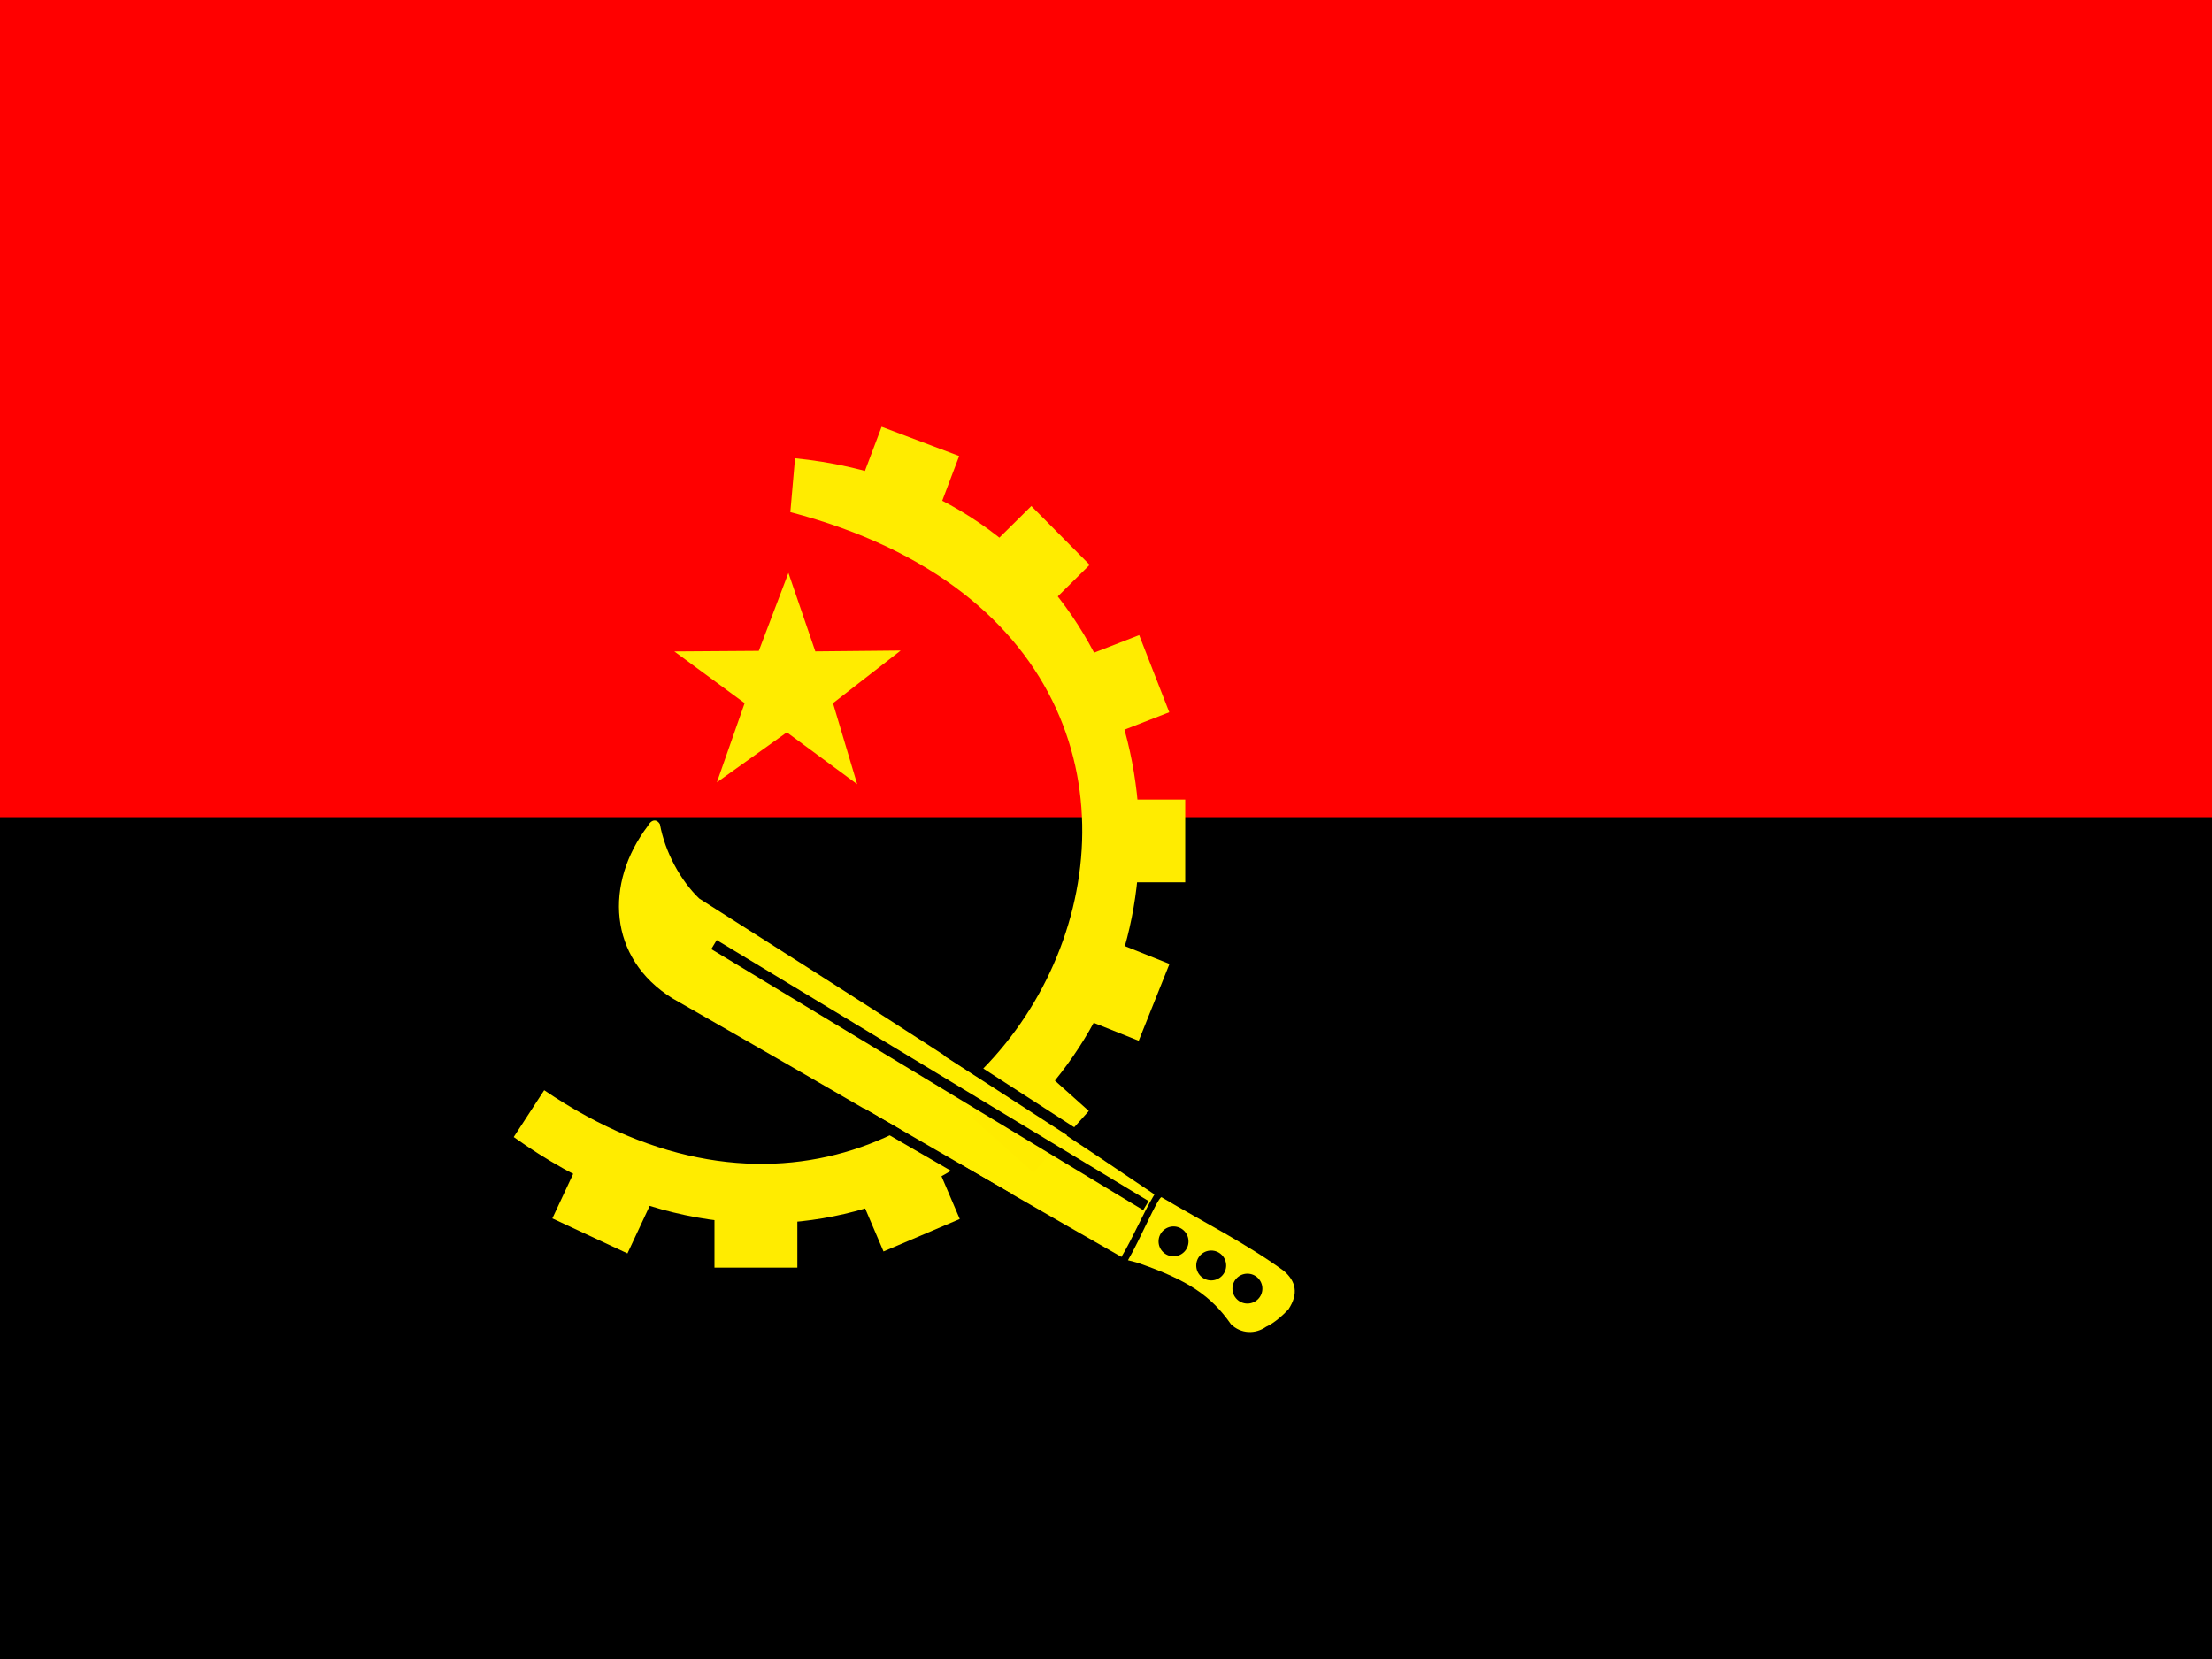
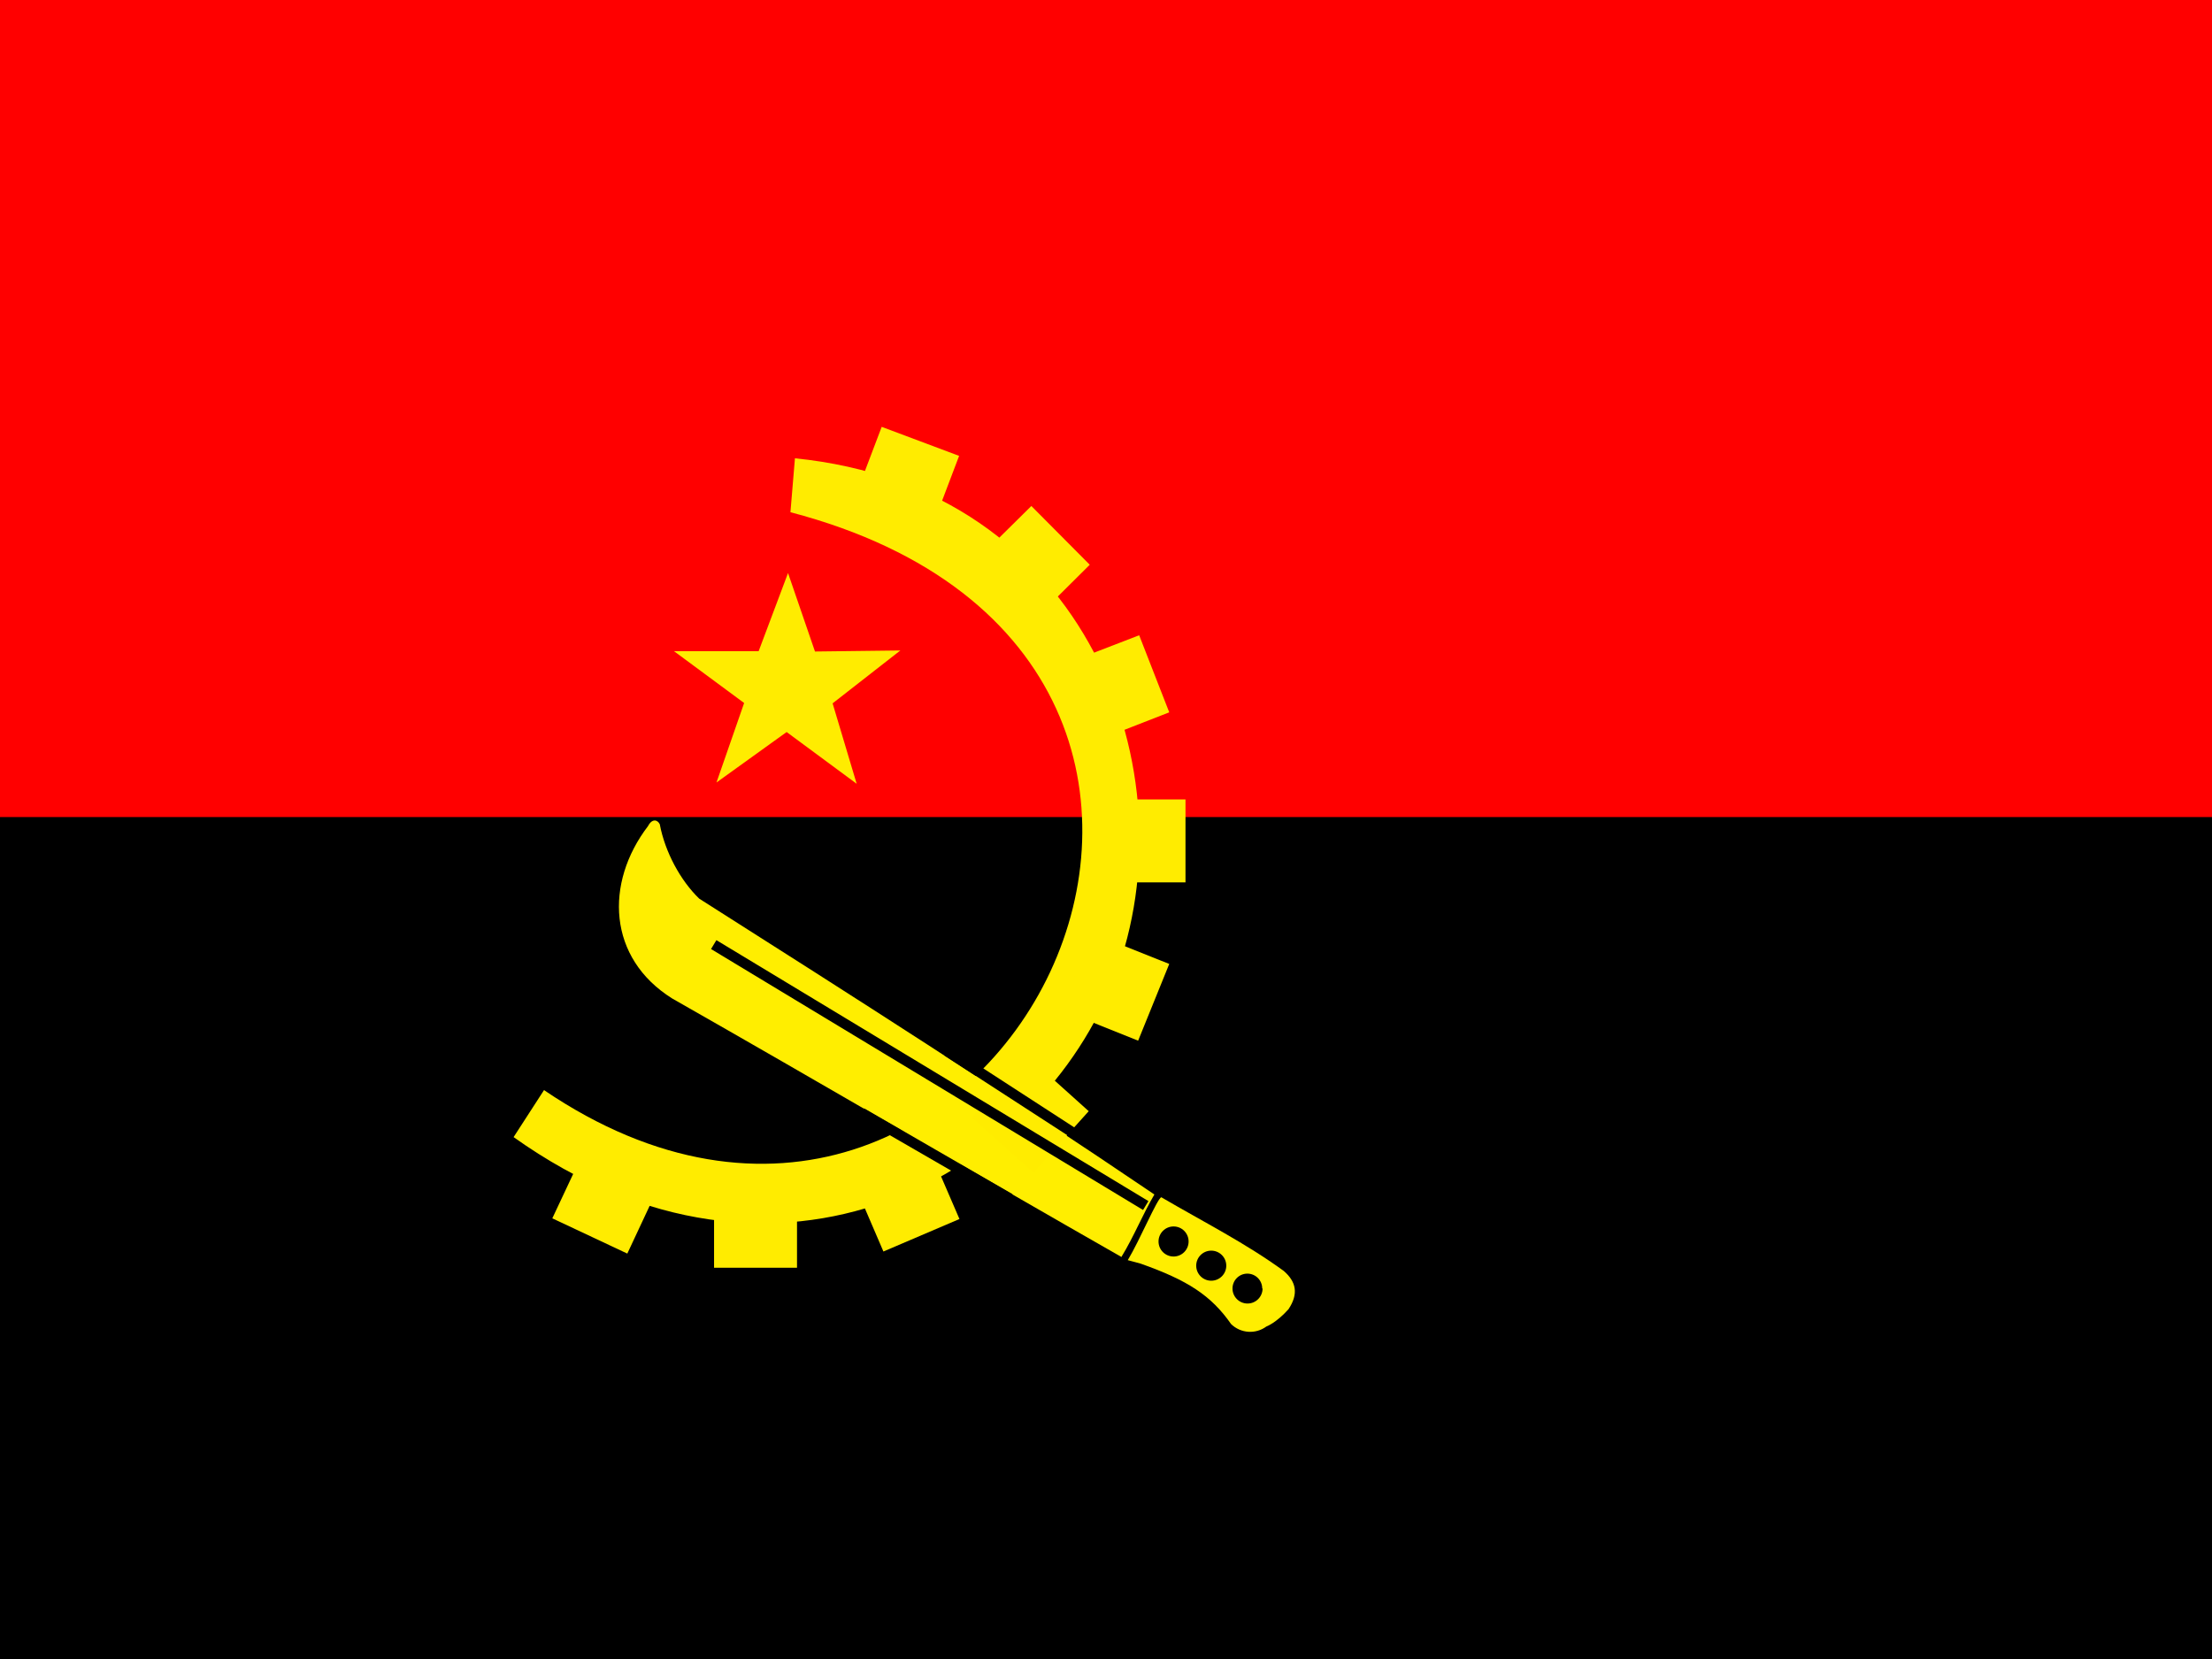
- <svg xmlns="http://www.w3.org/2000/svg" height="480" width="640">
+ <svg xmlns="http://www.w3.org/2000/svg" id="flag-icon-css-ao" width="640" height="480">
  <g fill-rule="evenodd" stroke-width="1pt">
-     <path fill="red" d="M0 0h640v243.574H0z" />
-     <path d="M0 236.428h640v243.574H0z" />
+     <path fill="red" d="M0 0h640v243.6H0z" />
+     <path d="M0 236.4h640V480H0z" />
  </g>
-   <path d="M228.67 148.173c165.22 43.304 58.99 255.64-71.216 167.26l-8.817 13.545c76.628 54.658 152.57 10.66 173.9-46.358 22.297-58.788-7.52-141.48-92.51-150.03l-1.356 15.576z" fill-rule="evenodd" fill="#ffec00" />
-   <path fill-rule="evenodd" fill="#ffec00" d="M169.955 330.827l21.73 10.125-10.142 21.696-21.73-10.125zM318.94 231.347h23.98v23.942h-23.98zM307.256 192.455l22.342-8.694 8.707 22.31-22.342 8.693zM281.362 163.267l17.035-16.85 16.877 17.01-17.035 16.85zM255.078 123.48l22.434 8.455-8.468 22.4-22.434-8.455zM316.1 270.01l22.265 8.888-8.902 22.23-22.265-8.887zM246.224 340.06l22.06-9.388 9.402 22.025-22.058 9.39zM206.72 342.83h23.98v23.94h-23.98zM248.01 226.893l-20.35-15.006-20.245 14.47 8.034-22.92-20.348-14.956 24.447-.17 8.567-22.55 7.782 22.702 24.7-.242-19.586 15.232 6.996 23.44z" />
-   <path d="M336.03 346.376c-1.21.418-6.23 12.39-9.675 18.248 1.797.51 2.56.596 3.625 1.025 13.655 4.8 20.384 9.18 26.186 17.504 2.888 2.79 7.032 2.93 10.198.697 0 0 2.795-1.114 6.43-5.02 2.968-4.52 2.194-8.11-1.384-11.16-10.944-7.952-22.9-13.902-35.38-21.295z" fill-rule="evenodd" fill="#fe0" />
-   <path d="M365.247 372.842c0 2.388-1.94 4.324-4.33 4.324s-4.333-1.936-4.333-4.324 1.94-4.325 4.332-4.325 4.33 1.936 4.33 4.325zM343.87 359.17c0 2.388-1.94 4.324-4.33 4.324s-4.333-1.936-4.333-4.324 1.94-4.325 4.332-4.325 4.33 1.936 4.33 4.325zM354.768 366.145c0 2.39-1.94 4.325-4.33 4.325s-4.333-1.936-4.333-4.325 1.94-4.324 4.332-4.324 4.33 1.937 4.33 4.325z" fill-rule="evenodd" />
-   <path d="M324.47 363.667c-42.57-24.273-87.31-50.52-129.88-74.796-18.75-11.635-19.683-33.384-7.17-49.875 1.302-2.337 2.836-1.758 3.514-.524 1.463 8.03 5.97 16.325 11.37 21.496 44.693 28.383 87.732 55.804 131.71 85.613-3.448 5.767-6.104 12.32-9.55 18.086z" fill-rule="evenodd" fill="#fe0" />
-   <path fill-rule="evenodd" fill="#ffec00" d="M297.174 305.457l17.85 15.986-16.01 17.824-17.85-15.986z" />
-   <path d="M331.54 348.82L206.58 273.3M316.11 331.393l-42.24-27.28M292.08 346.8l-42.75-24.755" stroke="#000" stroke-width="3.05" fill="none" />
+   <path fill="#ffec00" fill-rule="evenodd" d="M228.7 148.2c165.2 43.3 59 255.6-71.3 167.2l-8.8 13.6c76.7 54.6 152.6 10.6 174-46.4 22.2-58.8-7.6-141.5-92.6-150l-1.3 15.6z" />
+   <path fill="#ffec00" fill-rule="evenodd" d="M170 330.8l21.7 10.1-10.2 21.8-21.7-10.2zm149-99.5h24v24h-24zm-11.7-38.9l22.3-8.6 8.7 22.3-22.3 8.7zm-26-29.1l17.1-16.9 16.9 17-17 16.9zm-26.2-39.8l22.4 8.4-8.5 22.4-22.4-8.4zM316 270l22.3 8.9-9 22.2-22.2-8.9zm-69.9 70l22-9.3 9.5 22-22 9.4zm-39.5 2.8h24v24h-24zm41.3-116l-20.3-15-20.3 14.6 8-23-20.3-15h24.5l8.5-22.6 7.8 22.7 24.7-.3-19.6 15.3 7 23.4z" />
+   <path fill="#fe0" fill-rule="evenodd" d="M336 346.4c-1.2.4-6.2 12.4-9.7 18.2l3.7 1c13.6 4.8 20.4 9.2 26.2 17.5a7.9 7.9 0 0 0 10.2.7s2.8-1 6.4-5c3-4.5 2.2-8-1.4-11.1-11-8-22.9-14-35.4-21.3z" />
+   <path fill-rule="evenodd" d="M365.3 372.8a4.3 4.3 0 1 1-8.7 0 4.3 4.3 0 0 1 8.6 0zm-21.4-13.6a4.3 4.3 0 1 1-8.7 0 4.3 4.3 0 0 1 8.7 0zm10.9 7a4.3 4.3 0 1 1-8.7 0 4.3 4.3 0 0 1 8.7 0z" />
+   <path fill="#fe0" fill-rule="evenodd" d="M324.5 363.7c-42.6-24.3-87.3-50.5-130-74.8-18.7-11.7-19.6-33.4-7-49.9 1.2-2.3 2.8-1.8 3.4-.5 1.5 8 6 16.3 11.4 21.5C247 288.4 290 315.8 334 345.6c-3.4 5.8-6 12.3-9.5 18z" />
+   <path fill="#ffec00" fill-rule="evenodd" d="M297.2 305.5l17.8 16-16 17.8-17.8-16z" />
+   <path fill="none" stroke="#000" stroke-width="3" d="M331.5 348.8l-125-75.5m109.6 58.1L274 304.1m18.2 42.7L249.3 322" />
</svg>
